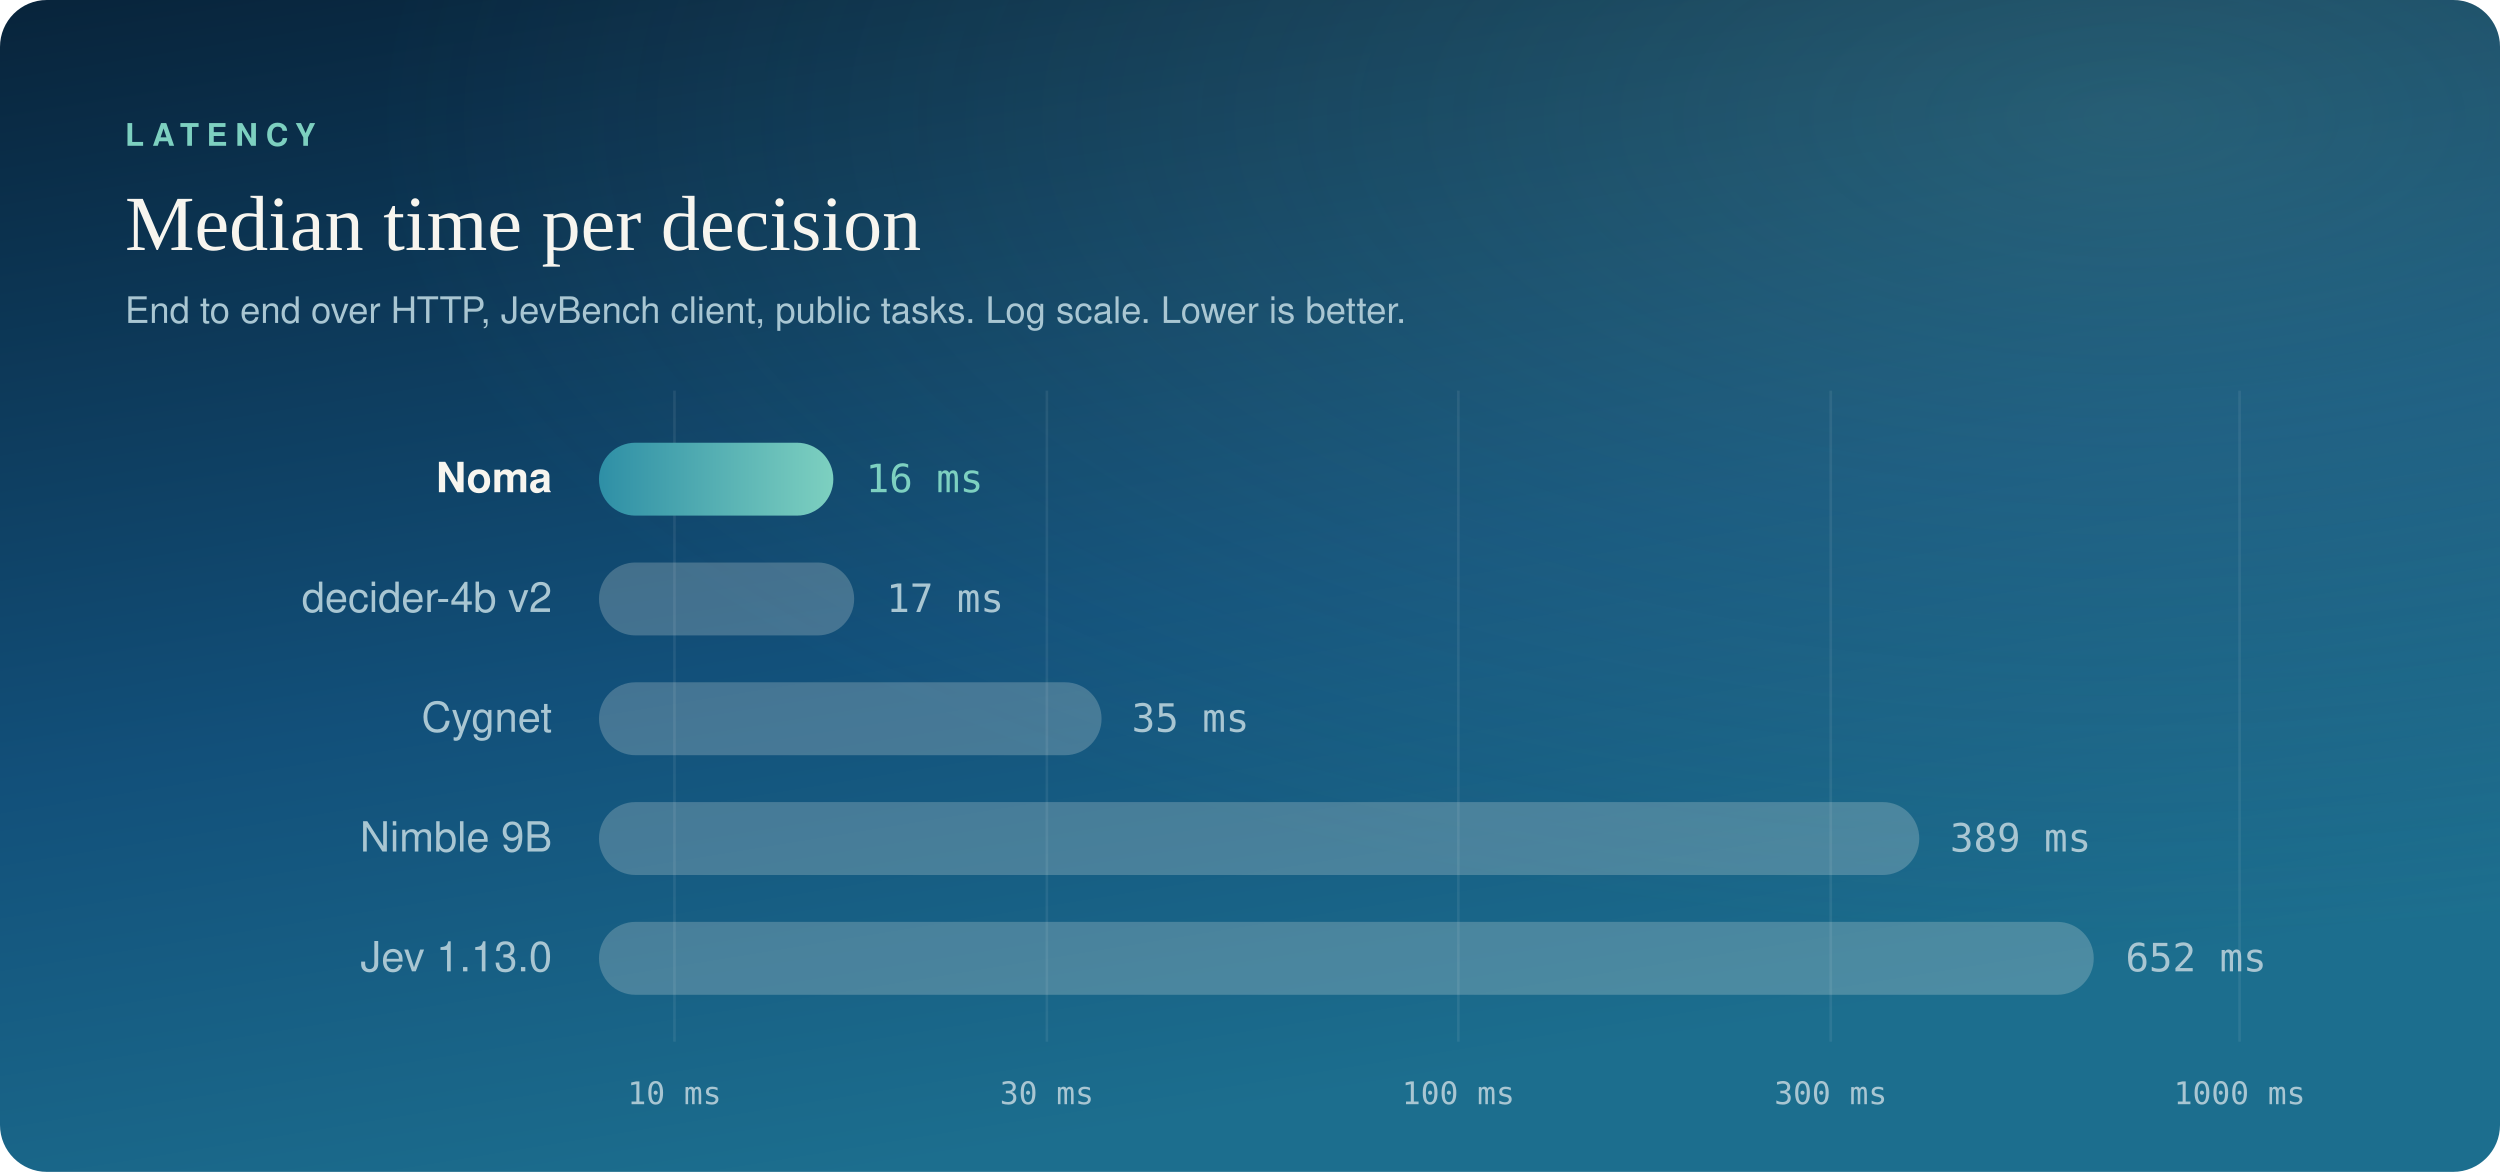
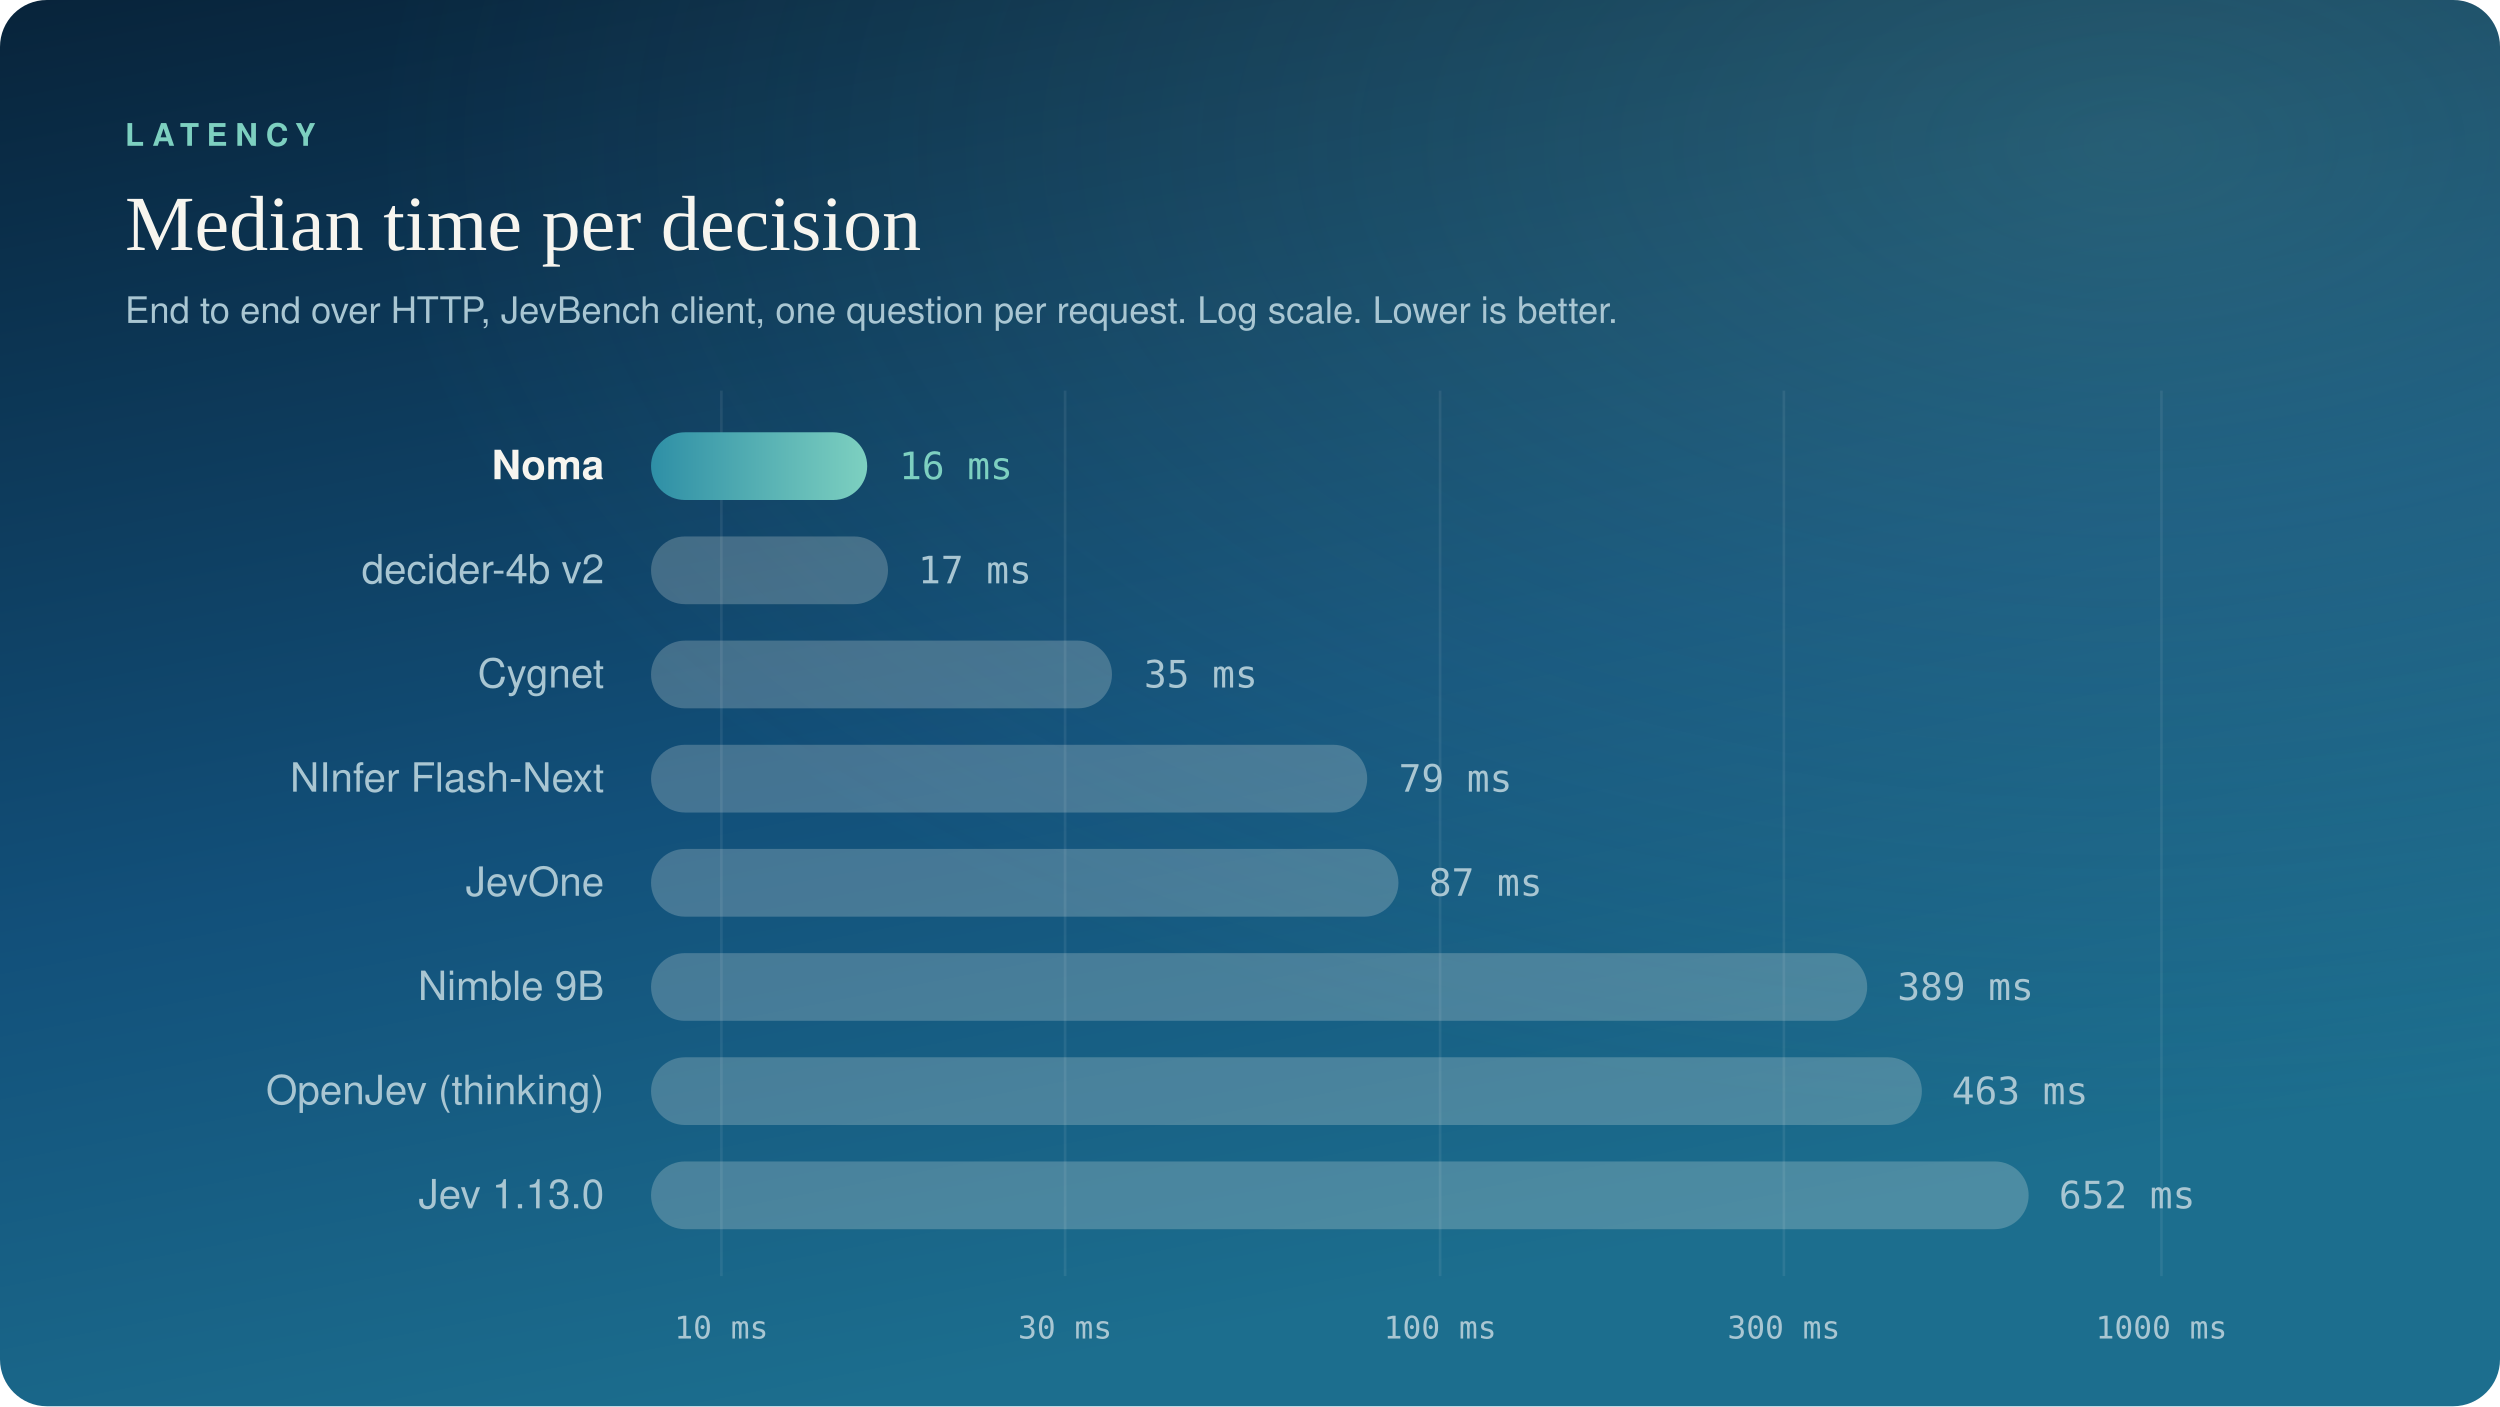
- <svg xmlns="http://www.w3.org/2000/svg" viewBox="0 0 960 450" width="960" height="450" role="img">
+ <svg xmlns="http://www.w3.org/2000/svg" viewBox="0 0 960 540" width="960" height="540" role="img">
  <defs>
    <linearGradient id="bg" x1="0" y1="0" x2="0.35" y2="1">
      <stop offset="0" stop-color="#08243B" />
      <stop offset="0.6" stop-color="#12507A" />
      <stop offset="1" stop-color="#1C6E8E" />
    </linearGradient>
    <linearGradient id="bar" x1="0" y1="0" x2="1" y2="0">
      <stop offset="0" stop-color="#2E8FA6" />
      <stop offset="1" stop-color="#7DD0C0" />
    </linearGradient>
    <radialGradient id="glow" cx="0.85" cy="0.1" r="0.7">
      <stop offset="0" stop-color="#7DD0C0" stop-opacity="0.22" />
      <stop offset="1" stop-color="#7DD0C0" stop-opacity="0" />
    </radialGradient>
  </defs>
-   <rect width="960" height="450" rx="18" fill="url(#bg)" />
-   <rect width="960" height="450" rx="18" fill="url(#glow)" />
+   <rect width="960" height="540" rx="18" fill="url(#bg)" />
+   <rect width="960" height="540" rx="18" fill="url(#glow)" />
  <text x="48" y="56" font-family="Quicksand, 'Segoe UI', Helvetica, Arial, sans-serif" font-size="12" fill="#7DD0C0" text-anchor="start" font-weight="600" letter-spacing="3">LATENCY</text>
  <text x="48" y="96" font-family="Playfair Display, Georgia, 'Times New Roman', serif" font-size="30" fill="#F7F5EF" text-anchor="start" font-weight="400">Median time per decision</text>
-   <text x="48" y="124" font-family="Quicksand, 'Segoe UI', Helvetica, Arial, sans-serif" font-size="14" fill="#A9C6D2" text-anchor="start" font-weight="400">End to end over HTTP, JevBench client, public tasks. Log scale. Lower is better.</text>
-   <line x1="259" y1="150" x2="259" y2="400" stroke="#F7F5EF" stroke-opacity="0.08" />
-   <text x="259" y="424" font-family="'JetBrains Mono', ui-monospace, Menlo, Consolas, monospace" font-size="12" fill="#A9C6D2" text-anchor="middle" font-weight="400">10 ms</text>
-   <line x1="402" y1="150" x2="402" y2="400" stroke="#F7F5EF" stroke-opacity="0.08" />
-   <text x="402" y="424" font-family="'JetBrains Mono', ui-monospace, Menlo, Consolas, monospace" font-size="12" fill="#A9C6D2" text-anchor="middle" font-weight="400">30 ms</text>
-   <line x1="560" y1="150" x2="560" y2="400" stroke="#F7F5EF" stroke-opacity="0.08" />
-   <text x="560" y="424" font-family="'JetBrains Mono', ui-monospace, Menlo, Consolas, monospace" font-size="12" fill="#A9C6D2" text-anchor="middle" font-weight="400">100 ms</text>
-   <line x1="703" y1="150" x2="703" y2="400" stroke="#F7F5EF" stroke-opacity="0.08" />
-   <text x="703" y="424" font-family="'JetBrains Mono', ui-monospace, Menlo, Consolas, monospace" font-size="12" fill="#A9C6D2" text-anchor="middle" font-weight="400">300 ms</text>
-   <line x1="860" y1="150" x2="860" y2="400" stroke="#F7F5EF" stroke-opacity="0.08" />
-   <text x="860" y="424" font-family="'JetBrains Mono', ui-monospace, Menlo, Consolas, monospace" font-size="12" fill="#A9C6D2" text-anchor="middle" font-weight="400">1000 ms</text>
-   <text x="212" y="189" font-family="Quicksand, 'Segoe UI', Helvetica, Arial, sans-serif" font-size="16" fill="#F7F5EF" text-anchor="end" font-weight="600">Noma</text>
-   <rect x="230" y="170" width="90" height="28" rx="14" fill="url(#bar)" fill-opacity="1" />
-   <text x="332.442" y="189" font-family="'JetBrains Mono', ui-monospace, Menlo, Consolas, monospace" font-size="15" fill="#7DD0C0" text-anchor="start" font-weight="500">16 ms</text>
-   <text x="212" y="235" font-family="Quicksand, 'Segoe UI', Helvetica, Arial, sans-serif" font-size="16" fill="#A9C6D2" text-anchor="end" font-weight="400">decider-4b v2</text>
-   <rect x="230" y="216" width="98" height="28" rx="14" fill="#F7F5EF" fill-opacity="0.22" />
-   <text x="340.352" y="235" font-family="'JetBrains Mono', ui-monospace, Menlo, Consolas, monospace" font-size="15" fill="#A9C6D2" text-anchor="start" font-weight="500">17 ms</text>
-   <text x="212" y="281" font-family="Quicksand, 'Segoe UI', Helvetica, Arial, sans-serif" font-size="16" fill="#A9C6D2" text-anchor="end" font-weight="400">Cygnet</text>
-   <rect x="230" y="262" width="193" height="28" rx="14" fill="#F7F5EF" fill-opacity="0.22" />
-   <text x="434.577" y="281" font-family="'JetBrains Mono', ui-monospace, Menlo, Consolas, monospace" font-size="15" fill="#A9C6D2" text-anchor="start" font-weight="500">35 ms</text>
-   <text x="212" y="327" font-family="Quicksand, 'Segoe UI', Helvetica, Arial, sans-serif" font-size="16" fill="#A9C6D2" text-anchor="end" font-weight="400">Nimble 9B</text>
-   <rect x="230" y="308" width="507" height="28" rx="14" fill="#F7F5EF" fill-opacity="0.22" />
-   <text x="748.804" y="327" font-family="'JetBrains Mono', ui-monospace, Menlo, Consolas, monospace" font-size="15" fill="#A9C6D2" text-anchor="start" font-weight="500">389 ms</text>
-   <text x="212" y="373" font-family="Quicksand, 'Segoe UI', Helvetica, Arial, sans-serif" font-size="16" fill="#A9C6D2" text-anchor="end" font-weight="400">Jev 1.13.0</text>
-   <rect x="230" y="354" width="574" height="28" rx="14" fill="#F7F5EF" fill-opacity="0.22" />
-   <text x="816.192" y="373" font-family="'JetBrains Mono', ui-monospace, Menlo, Consolas, monospace" font-size="15" fill="#A9C6D2" text-anchor="start" font-weight="500">652 ms</text>
+   <text x="48" y="124" font-family="Quicksand, 'Segoe UI', Helvetica, Arial, sans-serif" font-size="14" fill="#A9C6D2" text-anchor="start" font-weight="400">End to end over HTTP, JevBench client, one question per request. Log scale. Lower is better.</text>
+   <line x1="277" y1="150" x2="277" y2="490" stroke="#F7F5EF" stroke-opacity="0.08" />
+   <text x="277" y="514" font-family="'JetBrains Mono', ui-monospace, Menlo, Consolas, monospace" font-size="12" fill="#A9C6D2" text-anchor="middle" font-weight="400">10 ms</text>
+   <line x1="409" y1="150" x2="409" y2="490" stroke="#F7F5EF" stroke-opacity="0.08" />
+   <text x="409" y="514" font-family="'JetBrains Mono', ui-monospace, Menlo, Consolas, monospace" font-size="12" fill="#A9C6D2" text-anchor="middle" font-weight="400">30 ms</text>
+   <line x1="553" y1="150" x2="553" y2="490" stroke="#F7F5EF" stroke-opacity="0.08" />
+   <text x="553" y="514" font-family="'JetBrains Mono', ui-monospace, Menlo, Consolas, monospace" font-size="12" fill="#A9C6D2" text-anchor="middle" font-weight="400">100 ms</text>
+   <line x1="685" y1="150" x2="685" y2="490" stroke="#F7F5EF" stroke-opacity="0.08" />
+   <text x="685" y="514" font-family="'JetBrains Mono', ui-monospace, Menlo, Consolas, monospace" font-size="12" fill="#A9C6D2" text-anchor="middle" font-weight="400">300 ms</text>
+   <line x1="830" y1="150" x2="830" y2="490" stroke="#F7F5EF" stroke-opacity="0.08" />
+   <text x="830" y="514" font-family="'JetBrains Mono', ui-monospace, Menlo, Consolas, monospace" font-size="12" fill="#A9C6D2" text-anchor="middle" font-weight="400">1000 ms</text>
+   <text x="232" y="184" font-family="Quicksand, 'Segoe UI', Helvetica, Arial, sans-serif" font-size="15.5" fill="#F7F5EF" text-anchor="end" font-weight="600">Noma</text>
+   <rect x="250" y="166" width="83" height="26" rx="13" fill="url(#bar)" fill-opacity="1" />
+   <text x="345.264" y="184" font-family="'JetBrains Mono', ui-monospace, Menlo, Consolas, monospace" font-size="14.5" fill="#7DD0C0" text-anchor="start" font-weight="500">16 ms</text>
+   <text x="232" y="224" font-family="Quicksand, 'Segoe UI', Helvetica, Arial, sans-serif" font-size="15.5" fill="#A9C6D2" text-anchor="end" font-weight="400">decider-4b v2</text>
+   <rect x="250" y="206" width="91" height="26" rx="13" fill="#F7F5EF" fill-opacity="0.22" />
+   <text x="352.547" y="224" font-family="'JetBrains Mono', ui-monospace, Menlo, Consolas, monospace" font-size="14.5" fill="#A9C6D2" text-anchor="start" font-weight="500">17 ms</text>
+   <text x="232" y="264" font-family="Quicksand, 'Segoe UI', Helvetica, Arial, sans-serif" font-size="15.5" fill="#A9C6D2" text-anchor="end" font-weight="400">Cygnet</text>
+   <rect x="250" y="246" width="177" height="26" rx="13" fill="#F7F5EF" fill-opacity="0.22" />
+   <text x="439.293" y="264" font-family="'JetBrains Mono', ui-monospace, Menlo, Consolas, monospace" font-size="14.5" fill="#A9C6D2" text-anchor="start" font-weight="500">35 ms</text>
+   <text x="232" y="304" font-family="Quicksand, 'Segoe UI', Helvetica, Arial, sans-serif" font-size="15.5" fill="#A9C6D2" text-anchor="end" font-weight="400">NInfer Flash-Next</text>
+   <rect x="250" y="286" width="275" height="26" rx="13" fill="#F7F5EF" fill-opacity="0.22" />
+   <text x="537.086" y="304" font-family="'JetBrains Mono', ui-monospace, Menlo, Consolas, monospace" font-size="14.5" fill="#A9C6D2" text-anchor="start" font-weight="500">79 ms</text>
+   <text x="232" y="344" font-family="Quicksand, 'Segoe UI', Helvetica, Arial, sans-serif" font-size="15.5" fill="#A9C6D2" text-anchor="end" font-weight="400">JevOne</text>
+   <rect x="250" y="326" width="287" height="26" rx="13" fill="#F7F5EF" fill-opacity="0.22" />
+   <text x="548.674" y="344" font-family="'JetBrains Mono', ui-monospace, Menlo, Consolas, monospace" font-size="14.5" fill="#A9C6D2" text-anchor="start" font-weight="500">87 ms</text>
+   <text x="232" y="384" font-family="Quicksand, 'Segoe UI', Helvetica, Arial, sans-serif" font-size="15.5" fill="#A9C6D2" text-anchor="end" font-weight="400">Nimble 9B</text>
+   <rect x="250" y="366" width="467" height="26" rx="13" fill="#F7F5EF" fill-opacity="0.22" />
+   <text x="728.581" y="384" font-family="'JetBrains Mono', ui-monospace, Menlo, Consolas, monospace" font-size="14.5" fill="#A9C6D2" text-anchor="start" font-weight="500">389 ms</text>
+   <text x="232" y="424" font-family="Quicksand, 'Segoe UI', Helvetica, Arial, sans-serif" font-size="15.5" fill="#A9C6D2" text-anchor="end" font-weight="400">OpenJev (thinking)</text>
+   <rect x="250" y="406" width="488" height="26" rx="13" fill="#F7F5EF" fill-opacity="0.22" />
+   <text x="749.501" y="424" font-family="'JetBrains Mono', ui-monospace, Menlo, Consolas, monospace" font-size="14.5" fill="#A9C6D2" text-anchor="start" font-weight="500">463 ms</text>
+   <text x="232" y="464" font-family="Quicksand, 'Segoe UI', Helvetica, Arial, sans-serif" font-size="15.5" fill="#A9C6D2" text-anchor="end" font-weight="400">Jev 1.13.0</text>
+   <rect x="250" y="446" width="529" height="26" rx="13" fill="#F7F5EF" fill-opacity="0.22" />
+   <text x="790.621" y="464" font-family="'JetBrains Mono', ui-monospace, Menlo, Consolas, monospace" font-size="14.5" fill="#A9C6D2" text-anchor="start" font-weight="500">652 ms</text>
</svg>
